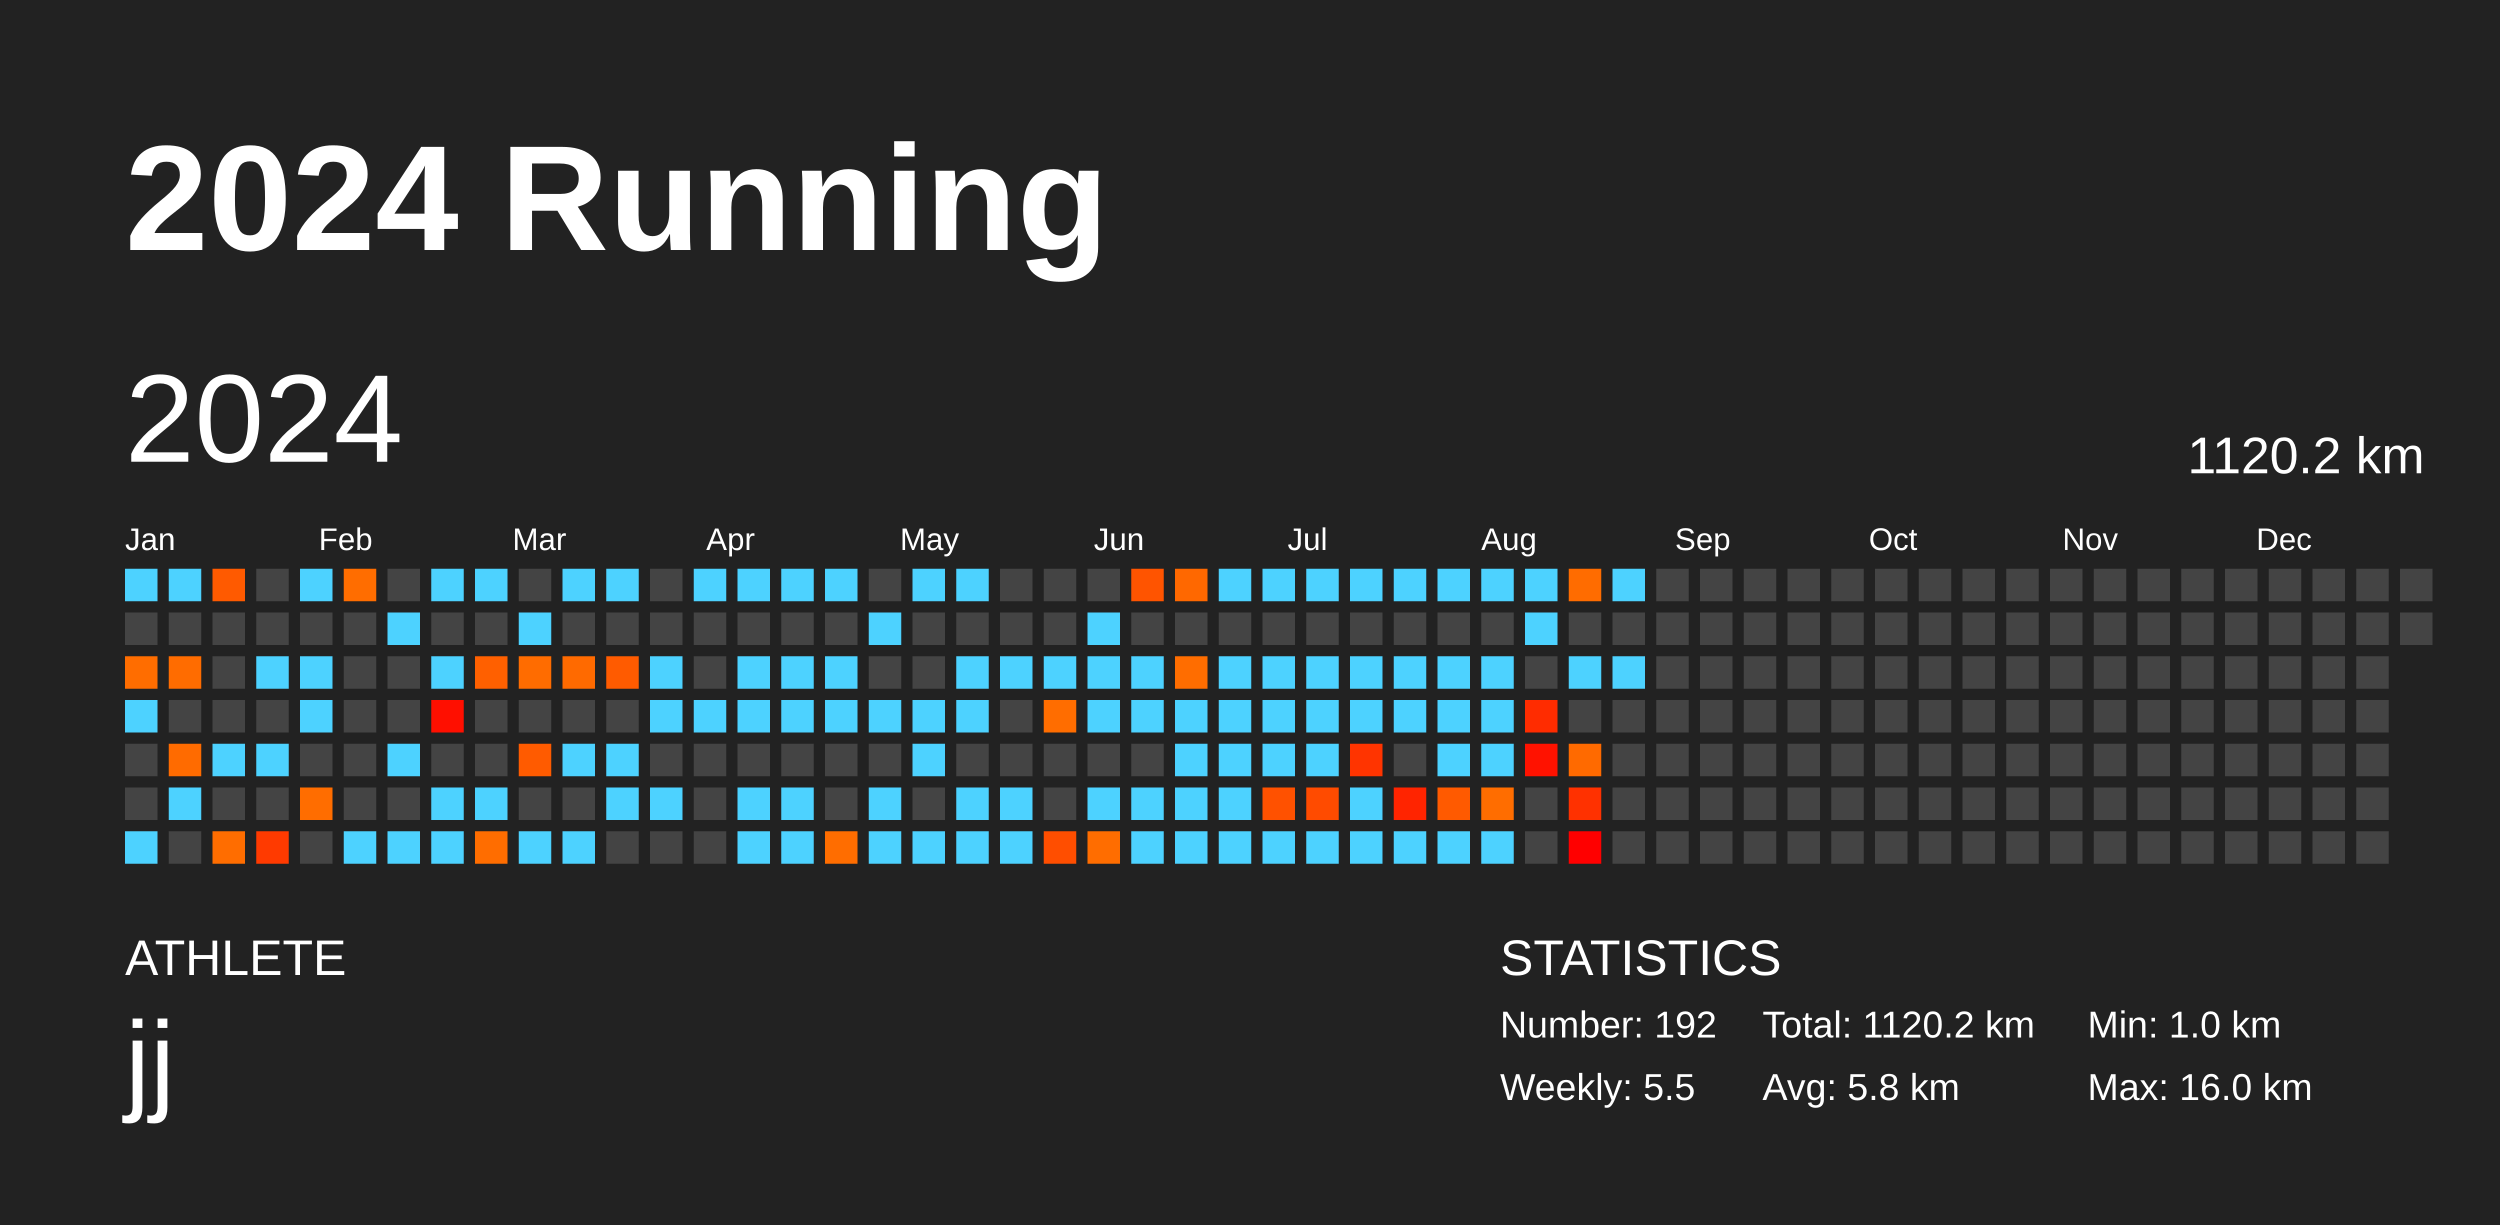
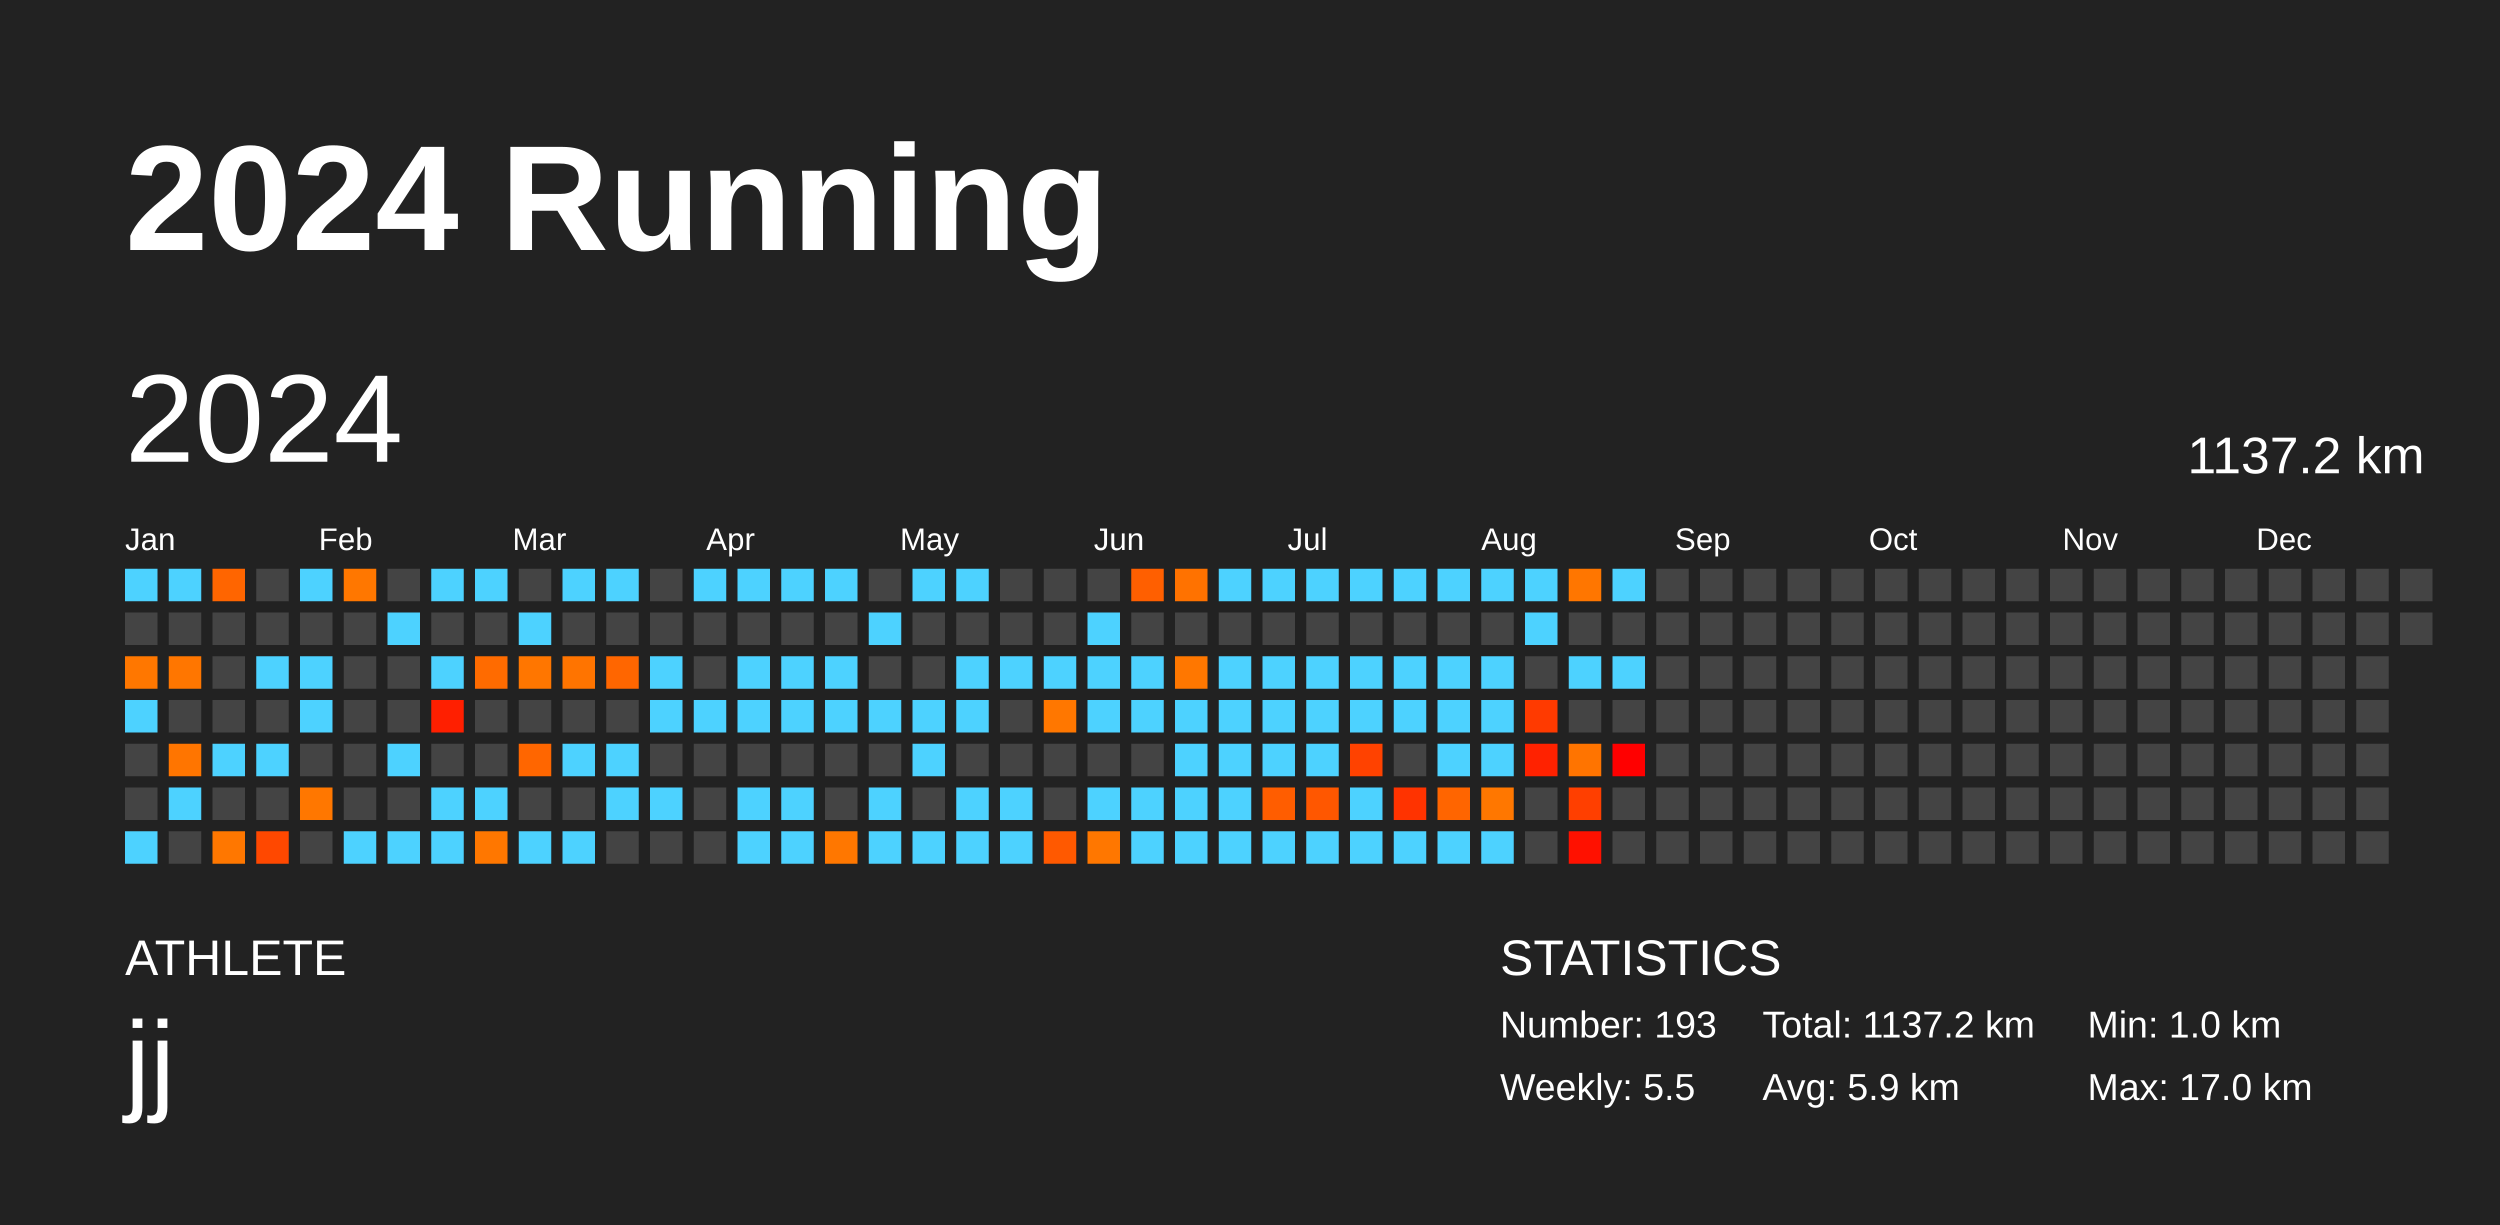
<svg xmlns="http://www.w3.org/2000/svg" baseProfile="full" height="98mm" version="1.1" viewBox="0,0,200,98" width="200mm">
  <defs />
  <rect fill="#222222" height="98" width="200" x="0" y="0" />
  <text fill="#FFFFFF" style="font-size:12px; font-family:Arial; font-weight:bold;" x="10" y="20">2024 Running</text>
  <text fill="#FFFFFF" style="font-size:4px; font-family:Arial" x="10" y="78">ATHLETE</text>
  <text fill="#FFFFFF" style="font-size:9px; font-family:Arial" x="10" y="88">jj</text>
  <text fill="#FFFFFF" style="font-size:4px; font-family:Arial" x="120" y="78">STATISTICS</text>
-   <text fill="#FFFFFF" style="font-size:3px; font-family:Arial" x="120" y="83">Number: 192</text>
+   <text fill="#FFFFFF" style="font-size:3px; font-family:Arial" x="120" y="83">Number: 193</text>
  <text fill="#FFFFFF" style="font-size:3px; font-family:Arial" x="120" y="88">Weekly: 5.5</text>
-   <text fill="#FFFFFF" style="font-size:3px; font-family:Arial" x="141" y="83">Total: 1120.2 km</text>
-   <text fill="#FFFFFF" style="font-size:3px; font-family:Arial" x="141" y="88">Avg: 5.8 km</text>
+   <text fill="#FFFFFF" style="font-size:3px; font-family:Arial" x="141" y="83">Total: 1137.2 km</text>
+   <text fill="#FFFFFF" style="font-size:3px; font-family:Arial" x="141" y="88">Avg: 5.9 km</text>
  <text fill="#FFFFFF" style="font-size:3px; font-family:Arial" x="167" y="83">Min: 1.0 km</text>
-   <text fill="#FFFFFF" style="font-size:3px; font-family:Arial" x="167" y="88">Max: 16.0 km</text>
+   <text fill="#FFFFFF" style="font-size:3px; font-family:Arial" x="167" y="88">Max: 17.0 km</text>
  <text dominant-baseline="hanging" fill="#FFFFFF" style="font-size:10.0px; font-family:Arial;" x="10" y="30">2024</text>
-   <text dominant-baseline="hanging" fill="#FFFFFF" style="font-size:4.125px; font-family:Arial;" x="175" y="35">1120.2 km</text>
+   <text dominant-baseline="hanging" fill="#FFFFFF" style="font-size:4.125px; font-family:Arial;" x="175" y="35">1137.2 km</text>
  <text fill="#FFFFFF" style="font-size:2.5px; font-family:Arial" x="10.0" y="44">Jan</text>
  <text fill="#FFFFFF" style="font-size:2.5px; font-family:Arial" x="25.5" y="44">Feb</text>
  <text fill="#FFFFFF" style="font-size:2.5px; font-family:Arial" x="41.0" y="44">Mar</text>
  <text fill="#FFFFFF" style="font-size:2.5px; font-family:Arial" x="56.5" y="44">Apr</text>
  <text fill="#FFFFFF" style="font-size:2.5px; font-family:Arial" x="72.0" y="44">May</text>
  <text fill="#FFFFFF" style="font-size:2.5px; font-family:Arial" x="87.5" y="44">Jun</text>
  <text fill="#FFFFFF" style="font-size:2.5px; font-family:Arial" x="103.0" y="44">Jul</text>
  <text fill="#FFFFFF" style="font-size:2.5px; font-family:Arial" x="118.5" y="44">Aug</text>
  <text fill="#FFFFFF" style="font-size:2.5px; font-family:Arial" x="134.0" y="44">Sep</text>
  <text fill="#FFFFFF" style="font-size:2.5px; font-family:Arial" x="149.5" y="44">Oct</text>
  <text fill="#FFFFFF" style="font-size:2.5px; font-family:Arial" x="165.0" y="44">Nov</text>
  <text fill="#FFFFFF" style="font-size:2.5px; font-family:Arial" x="180.5" y="44">Dec</text>
  <rect fill="#4dd2ff" height="2.6" width="2.6" x="10.0" y="45.5" />
  <rect fill="#444444" height="2.6" width="2.6" x="10.0" y="49.0" />
-   <rect fill="#ff6d00" height="2.6" width="2.6" x="10.0" y="52.5" />
+   <rect fill="#ff7700" height="2.6" width="2.6" x="10.0" y="52.5" />
  <rect fill="#4dd2ff" height="2.6" width="2.6" x="10.0" y="56.0" />
  <rect fill="#444444" height="2.6" width="2.6" x="10.0" y="59.5" />
  <rect fill="#444444" height="2.6" width="2.6" x="10.0" y="63.0" />
  <rect fill="#4dd2ff" height="2.6" width="2.6" x="10.0" y="66.5" />
  <rect fill="#4dd2ff" height="2.6" width="2.6" x="13.5" y="45.5" />
  <rect fill="#444444" height="2.6" width="2.6" x="13.5" y="49.0" />
-   <rect fill="#ff6c00" height="2.6" width="2.6" x="13.5" y="52.5" />
+   <rect fill="#ff7600" height="2.6" width="2.6" x="13.5" y="52.5" />
  <rect fill="#444444" height="2.6" width="2.6" x="13.5" y="56.0" />
-   <rect fill="#ff6b00" height="2.6" width="2.6" x="13.5" y="59.5" />
+   <rect fill="#ff7500" height="2.6" width="2.6" x="13.5" y="59.5" />
  <rect fill="#4dd2ff" height="2.6" width="2.6" x="13.5" y="63.0" />
  <rect fill="#444444" height="2.6" width="2.6" x="13.5" y="66.5" />
-   <rect fill="#ff5a00" height="2.6" width="2.6" x="17.0" y="45.5" />
+   <rect fill="#ff6500" height="2.6" width="2.6" x="17.0" y="45.5" />
  <rect fill="#444444" height="2.6" width="2.6" x="17.0" y="49.0" />
  <rect fill="#444444" height="2.6" width="2.6" x="17.0" y="52.5" />
  <rect fill="#444444" height="2.6" width="2.6" x="17.0" y="56.0" />
  <rect fill="#4dd2ff" height="2.6" width="2.6" x="17.0" y="59.5" />
  <rect fill="#444444" height="2.6" width="2.6" x="17.0" y="63.0" />
-   <rect fill="#ff6d00" height="2.6" width="2.6" x="17.0" y="66.5" />
+   <rect fill="#ff7700" height="2.6" width="2.6" x="17.0" y="66.5" />
  <rect fill="#444444" height="2.6" width="2.6" x="20.5" y="45.5" />
  <rect fill="#444444" height="2.6" width="2.6" x="20.5" y="49.0" />
  <rect fill="#4dd2ff" height="2.6" width="2.6" x="20.5" y="52.5" />
  <rect fill="#444444" height="2.6" width="2.6" x="20.5" y="56.0" />
  <rect fill="#4dd2ff" height="2.6" width="2.6" x="20.5" y="59.5" />
  <rect fill="#444444" height="2.6" width="2.6" x="20.5" y="63.0" />
-   <rect fill="#ff3a00" height="2.6" width="2.6" x="20.5" y="66.5" />
+   <rect fill="#ff4800" height="2.6" width="2.6" x="20.5" y="66.5" />
  <rect fill="#4dd2ff" height="2.6" width="2.6" x="24.0" y="45.5" />
  <rect fill="#444444" height="2.6" width="2.6" x="24.0" y="49.0" />
  <rect fill="#4dd2ff" height="2.6" width="2.6" x="24.0" y="52.5" />
  <rect fill="#4dd2ff" height="2.6" width="2.6" x="24.0" y="56.0" />
  <rect fill="#444444" height="2.6" width="2.6" x="24.0" y="59.5" />
-   <rect fill="#ff6d00" height="2.6" width="2.6" x="24.0" y="63.0" />
+   <rect fill="#ff7700" height="2.6" width="2.6" x="24.0" y="63.0" />
  <rect fill="#444444" height="2.6" width="2.6" x="24.0" y="66.5" />
-   <rect fill="#ff6d00" height="2.6" width="2.6" x="27.5" y="45.5" />
+   <rect fill="#ff7700" height="2.6" width="2.6" x="27.5" y="45.5" />
  <rect fill="#444444" height="2.6" width="2.6" x="27.5" y="49.0" />
  <rect fill="#444444" height="2.6" width="2.6" x="27.5" y="52.5" />
  <rect fill="#444444" height="2.6" width="2.6" x="27.5" y="56.0" />
  <rect fill="#444444" height="2.6" width="2.6" x="27.5" y="59.5" />
  <rect fill="#444444" height="2.6" width="2.6" x="27.5" y="63.0" />
  <rect fill="#4dd2ff" height="2.6" width="2.6" x="27.5" y="66.5" />
  <rect fill="#444444" height="2.6" width="2.6" x="31.0" y="45.5" />
  <rect fill="#4dd2ff" height="2.6" width="2.6" x="31.0" y="49.0" />
  <rect fill="#444444" height="2.6" width="2.6" x="31.0" y="52.5" />
  <rect fill="#444444" height="2.6" width="2.6" x="31.0" y="56.0" />
  <rect fill="#4dd2ff" height="2.6" width="2.6" x="31.0" y="59.5" />
  <rect fill="#444444" height="2.6" width="2.6" x="31.0" y="63.0" />
  <rect fill="#4dd2ff" height="2.6" width="2.6" x="31.0" y="66.5" />
  <rect fill="#4dd2ff" height="2.6" width="2.6" x="34.5" y="45.5" />
  <rect fill="#444444" height="2.6" width="2.6" x="34.5" y="49.0" />
  <rect fill="#4dd2ff" height="2.6" width="2.6" x="34.5" y="52.5" />
-   <rect fill="#ff0f00" height="2.6" width="2.6" x="34.5" y="56.0" />
+   <rect fill="#ff1f00" height="2.6" width="2.6" x="34.5" y="56.0" />
  <rect fill="#444444" height="2.6" width="2.6" x="34.5" y="59.5" />
  <rect fill="#4dd2ff" height="2.6" width="2.6" x="34.5" y="63.0" />
  <rect fill="#4dd2ff" height="2.6" width="2.6" x="34.5" y="66.5" />
  <rect fill="#4dd2ff" height="2.6" width="2.6" x="38.0" y="45.5" />
  <rect fill="#444444" height="2.6" width="2.6" x="38.0" y="49.0" />
-   <rect fill="#ff6000" height="2.6" width="2.6" x="38.0" y="52.5" />
+   <rect fill="#ff6b00" height="2.6" width="2.6" x="38.0" y="52.5" />
  <rect fill="#444444" height="2.6" width="2.6" x="38.0" y="56.0" />
  <rect fill="#444444" height="2.6" width="2.6" x="38.0" y="59.5" />
  <rect fill="#4dd2ff" height="2.6" width="2.6" x="38.0" y="63.0" />
-   <rect fill="#ff6d00" height="2.6" width="2.6" x="38.0" y="66.5" />
+   <rect fill="#ff7700" height="2.6" width="2.6" x="38.0" y="66.5" />
  <rect fill="#444444" height="2.6" width="2.6" x="41.5" y="45.5" />
  <rect fill="#4dd2ff" height="2.6" width="2.6" x="41.5" y="49.0" />
-   <rect fill="#ff6c00" height="2.6" width="2.6" x="41.5" y="52.5" />
+   <rect fill="#ff7600" height="2.6" width="2.6" x="41.5" y="52.5" />
  <rect fill="#444444" height="2.6" width="2.6" x="41.5" y="56.0" />
-   <rect fill="#ff5b00" height="2.6" width="2.6" x="41.5" y="59.5" />
+   <rect fill="#ff6600" height="2.6" width="2.6" x="41.5" y="59.5" />
  <rect fill="#444444" height="2.6" width="2.6" x="41.5" y="63.0" />
  <rect fill="#4dd2ff" height="2.6" width="2.6" x="41.5" y="66.5" />
  <rect fill="#4dd2ff" height="2.6" width="2.6" x="45.0" y="45.5" />
  <rect fill="#444444" height="2.6" width="2.6" x="45.0" y="49.0" />
-   <rect fill="#ff6a00" height="2.6" width="2.6" x="45.0" y="52.5" />
+   <rect fill="#ff7400" height="2.6" width="2.6" x="45.0" y="52.5" />
  <rect fill="#444444" height="2.6" width="2.6" x="45.0" y="56.0" />
  <rect fill="#4dd2ff" height="2.6" width="2.6" x="45.0" y="59.5" />
  <rect fill="#444444" height="2.6" width="2.6" x="45.0" y="63.0" />
  <rect fill="#4dd2ff" height="2.6" width="2.6" x="45.0" y="66.5" />
  <rect fill="#4dd2ff" height="2.6" width="2.6" x="48.5" y="45.5" />
  <rect fill="#444444" height="2.6" width="2.6" x="48.5" y="49.0" />
-   <rect fill="#ff5b00" height="2.6" width="2.6" x="48.5" y="52.5" />
+   <rect fill="#ff6600" height="2.6" width="2.6" x="48.5" y="52.5" />
  <rect fill="#444444" height="2.6" width="2.6" x="48.5" y="56.0" />
  <rect fill="#4dd2ff" height="2.6" width="2.6" x="48.5" y="59.5" />
  <rect fill="#4dd2ff" height="2.6" width="2.6" x="48.5" y="63.0" />
  <rect fill="#444444" height="2.6" width="2.6" x="48.5" y="66.5" />
  <rect fill="#444444" height="2.6" width="2.6" x="52.0" y="45.5" />
  <rect fill="#444444" height="2.6" width="2.6" x="52.0" y="49.0" />
  <rect fill="#4dd2ff" height="2.6" width="2.6" x="52.0" y="52.5" />
  <rect fill="#4dd2ff" height="2.6" width="2.6" x="52.0" y="56.0" />
  <rect fill="#444444" height="2.6" width="2.6" x="52.0" y="59.5" />
  <rect fill="#4dd2ff" height="2.6" width="2.6" x="52.0" y="63.0" />
  <rect fill="#444444" height="2.6" width="2.6" x="52.0" y="66.5" />
  <rect fill="#4dd2ff" height="2.6" width="2.6" x="55.5" y="45.5" />
  <rect fill="#444444" height="2.6" width="2.6" x="55.5" y="49.0" />
  <rect fill="#444444" height="2.6" width="2.6" x="55.5" y="52.5" />
  <rect fill="#4dd2ff" height="2.6" width="2.6" x="55.5" y="56.0" />
  <rect fill="#444444" height="2.6" width="2.6" x="55.5" y="59.5" />
  <rect fill="#444444" height="2.6" width="2.6" x="55.5" y="63.0" />
  <rect fill="#444444" height="2.6" width="2.6" x="55.5" y="66.5" />
  <rect fill="#4dd2ff" height="2.6" width="2.6" x="59.0" y="45.5" />
  <rect fill="#444444" height="2.6" width="2.6" x="59.0" y="49.0" />
  <rect fill="#4dd2ff" height="2.6" width="2.6" x="59.0" y="52.5" />
  <rect fill="#4dd2ff" height="2.6" width="2.6" x="59.0" y="56.0" />
  <rect fill="#444444" height="2.6" width="2.6" x="59.0" y="59.5" />
  <rect fill="#4dd2ff" height="2.6" width="2.6" x="59.0" y="63.0" />
  <rect fill="#4dd2ff" height="2.6" width="2.6" x="59.0" y="66.5" />
  <rect fill="#4dd2ff" height="2.6" width="2.6" x="62.5" y="45.5" />
  <rect fill="#444444" height="2.6" width="2.6" x="62.5" y="49.0" />
  <rect fill="#4dd2ff" height="2.6" width="2.6" x="62.5" y="52.5" />
  <rect fill="#4dd2ff" height="2.6" width="2.6" x="62.5" y="56.0" />
  <rect fill="#444444" height="2.6" width="2.6" x="62.5" y="59.5" />
  <rect fill="#4dd2ff" height="2.6" width="2.6" x="62.5" y="63.0" />
  <rect fill="#4dd2ff" height="2.6" width="2.6" x="62.5" y="66.5" />
  <rect fill="#4dd2ff" height="2.6" width="2.6" x="66.0" y="45.5" />
  <rect fill="#444444" height="2.6" width="2.6" x="66.0" y="49.0" />
  <rect fill="#4dd2ff" height="2.6" width="2.6" x="66.0" y="52.5" />
  <rect fill="#4dd2ff" height="2.6" width="2.6" x="66.0" y="56.0" />
  <rect fill="#444444" height="2.6" width="2.6" x="66.0" y="59.5" />
  <rect fill="#444444" height="2.6" width="2.6" x="66.0" y="63.0" />
-   <rect fill="#ff6d00" height="2.6" width="2.6" x="66.0" y="66.5" />
+   <rect fill="#ff7700" height="2.6" width="2.6" x="66.0" y="66.5" />
  <rect fill="#444444" height="2.6" width="2.6" x="69.5" y="45.5" />
  <rect fill="#4dd2ff" height="2.6" width="2.6" x="69.5" y="49.0" />
  <rect fill="#444444" height="2.6" width="2.6" x="69.5" y="52.5" />
  <rect fill="#4dd2ff" height="2.6" width="2.6" x="69.5" y="56.0" />
  <rect fill="#444444" height="2.6" width="2.6" x="69.5" y="59.5" />
  <rect fill="#4dd2ff" height="2.6" width="2.6" x="69.5" y="63.0" />
  <rect fill="#4dd2ff" height="2.6" width="2.6" x="69.5" y="66.5" />
  <rect fill="#4dd2ff" height="2.6" width="2.6" x="73.0" y="45.5" />
  <rect fill="#444444" height="2.6" width="2.6" x="73.0" y="49.0" />
  <rect fill="#444444" height="2.6" width="2.6" x="73.0" y="52.5" />
  <rect fill="#4dd2ff" height="2.6" width="2.6" x="73.0" y="56.0" />
  <rect fill="#4dd2ff" height="2.6" width="2.6" x="73.0" y="59.5" />
  <rect fill="#444444" height="2.6" width="2.6" x="73.0" y="63.0" />
  <rect fill="#4dd2ff" height="2.6" width="2.6" x="73.0" y="66.5" />
  <rect fill="#4dd2ff" height="2.6" width="2.6" x="76.5" y="45.5" />
  <rect fill="#444444" height="2.6" width="2.6" x="76.5" y="49.0" />
  <rect fill="#4dd2ff" height="2.6" width="2.6" x="76.5" y="52.5" />
  <rect fill="#4dd2ff" height="2.6" width="2.6" x="76.5" y="56.0" />
  <rect fill="#444444" height="2.6" width="2.6" x="76.5" y="59.5" />
  <rect fill="#4dd2ff" height="2.6" width="2.6" x="76.5" y="63.0" />
  <rect fill="#4dd2ff" height="2.6" width="2.6" x="76.5" y="66.5" />
  <rect fill="#444444" height="2.6" width="2.6" x="80.0" y="45.5" />
  <rect fill="#444444" height="2.6" width="2.6" x="80.0" y="49.0" />
  <rect fill="#4dd2ff" height="2.6" width="2.6" x="80.0" y="52.5" />
  <rect fill="#444444" height="2.6" width="2.6" x="80.0" y="56.0" />
  <rect fill="#444444" height="2.6" width="2.6" x="80.0" y="59.5" />
  <rect fill="#4dd2ff" height="2.6" width="2.6" x="80.0" y="63.0" />
  <rect fill="#4dd2ff" height="2.6" width="2.6" x="80.0" y="66.5" />
  <rect fill="#444444" height="2.6" width="2.6" x="83.5" y="45.5" />
  <rect fill="#444444" height="2.6" width="2.6" x="83.5" y="49.0" />
  <rect fill="#4dd2ff" height="2.6" width="2.6" x="83.5" y="52.5" />
-   <rect fill="#ff6d00" height="2.6" width="2.6" x="83.5" y="56.0" />
+   <rect fill="#ff7700" height="2.6" width="2.6" x="83.5" y="56.0" />
  <rect fill="#444444" height="2.6" width="2.6" x="83.5" y="59.5" />
  <rect fill="#444444" height="2.6" width="2.6" x="83.5" y="63.0" />
-   <rect fill="#ff4e00" height="2.6" width="2.6" x="83.5" y="66.5" />
+   <rect fill="#ff5900" height="2.6" width="2.6" x="83.5" y="66.5" />
  <rect fill="#444444" height="2.6" width="2.6" x="87.0" y="45.5" />
  <rect fill="#4dd2ff" height="2.6" width="2.6" x="87.0" y="49.0" />
  <rect fill="#4dd2ff" height="2.6" width="2.6" x="87.0" y="52.5" />
  <rect fill="#4dd2ff" height="2.6" width="2.6" x="87.0" y="56.0" />
  <rect fill="#444444" height="2.6" width="2.6" x="87.0" y="59.5" />
  <rect fill="#4dd2ff" height="2.6" width="2.6" x="87.0" y="63.0" />
-   <rect fill="#ff6d00" height="2.6" width="2.6" x="87.0" y="66.5" />
-   <rect fill="#ff5400" height="2.6" width="2.6" x="90.5" y="45.5" />
+   <rect fill="#ff7700" height="2.6" width="2.6" x="87.0" y="66.5" />
+   <rect fill="#ff5f00" height="2.6" width="2.6" x="90.5" y="45.5" />
  <rect fill="#444444" height="2.6" width="2.6" x="90.5" y="49.0" />
  <rect fill="#4dd2ff" height="2.6" width="2.6" x="90.5" y="52.5" />
  <rect fill="#4dd2ff" height="2.6" width="2.6" x="90.5" y="56.0" />
  <rect fill="#444444" height="2.6" width="2.6" x="90.5" y="59.5" />
  <rect fill="#4dd2ff" height="2.6" width="2.6" x="90.5" y="63.0" />
  <rect fill="#4dd2ff" height="2.6" width="2.6" x="90.5" y="66.5" />
-   <rect fill="#ff6800" height="2.6" width="2.6" x="94.0" y="45.5" />
+   <rect fill="#ff7200" height="2.6" width="2.6" x="94.0" y="45.5" />
  <rect fill="#444444" height="2.6" width="2.6" x="94.0" y="49.0" />
-   <rect fill="#ff6d00" height="2.6" width="2.6" x="94.0" y="52.5" />
+   <rect fill="#ff7700" height="2.6" width="2.6" x="94.0" y="52.5" />
  <rect fill="#4dd2ff" height="2.6" width="2.6" x="94.0" y="56.0" />
  <rect fill="#4dd2ff" height="2.6" width="2.6" x="94.0" y="59.5" />
  <rect fill="#4dd2ff" height="2.6" width="2.6" x="94.0" y="63.0" />
  <rect fill="#4dd2ff" height="2.6" width="2.6" x="94.0" y="66.5" />
  <rect fill="#4dd2ff" height="2.6" width="2.6" x="97.5" y="45.5" />
  <rect fill="#444444" height="2.6" width="2.6" x="97.5" y="49.0" />
  <rect fill="#4dd2ff" height="2.6" width="2.6" x="97.5" y="52.5" />
  <rect fill="#4dd2ff" height="2.6" width="2.6" x="97.5" y="56.0" />
  <rect fill="#4dd2ff" height="2.6" width="2.6" x="97.5" y="59.5" />
  <rect fill="#4dd2ff" height="2.6" width="2.6" x="97.5" y="63.0" />
  <rect fill="#4dd2ff" height="2.6" width="2.6" x="97.5" y="66.5" />
  <rect fill="#4dd2ff" height="2.6" width="2.6" x="101.0" y="45.5" />
  <rect fill="#444444" height="2.6" width="2.6" x="101.0" y="49.0" />
  <rect fill="#4dd2ff" height="2.6" width="2.6" x="101.0" y="52.5" />
  <rect fill="#4dd2ff" height="2.6" width="2.6" x="101.0" y="56.0" />
  <rect fill="#4dd2ff" height="2.6" width="2.6" x="101.0" y="59.5" />
-   <rect fill="#ff5100" height="2.6" width="2.6" x="101.0" y="63.0" />
+   <rect fill="#ff5d00" height="2.6" width="2.6" x="101.0" y="63.0" />
  <rect fill="#4dd2ff" height="2.6" width="2.6" x="101.0" y="66.5" />
  <rect fill="#4dd2ff" height="2.6" width="2.6" x="104.5" y="45.5" />
  <rect fill="#444444" height="2.6" width="2.6" x="104.5" y="49.0" />
  <rect fill="#4dd2ff" height="2.6" width="2.6" x="104.5" y="52.5" />
  <rect fill="#4dd2ff" height="2.6" width="2.6" x="104.5" y="56.0" />
  <rect fill="#4dd2ff" height="2.6" width="2.6" x="104.5" y="59.5" />
-   <rect fill="#ff4b00" height="2.6" width="2.6" x="104.5" y="63.0" />
+   <rect fill="#ff5700" height="2.6" width="2.6" x="104.5" y="63.0" />
  <rect fill="#4dd2ff" height="2.6" width="2.6" x="104.5" y="66.5" />
  <rect fill="#4dd2ff" height="2.6" width="2.6" x="108.0" y="45.5" />
  <rect fill="#444444" height="2.6" width="2.6" x="108.0" y="49.0" />
  <rect fill="#4dd2ff" height="2.6" width="2.6" x="108.0" y="52.5" />
  <rect fill="#4dd2ff" height="2.6" width="2.6" x="108.0" y="56.0" />
-   <rect fill="#ff3400" height="2.6" width="2.6" x="108.0" y="59.5" />
+   <rect fill="#ff4200" height="2.6" width="2.6" x="108.0" y="59.5" />
  <rect fill="#4dd2ff" height="2.6" width="2.6" x="108.0" y="63.0" />
  <rect fill="#4dd2ff" height="2.6" width="2.6" x="108.0" y="66.5" />
  <rect fill="#4dd2ff" height="2.6" width="2.6" x="111.5" y="45.5" />
  <rect fill="#444444" height="2.6" width="2.6" x="111.5" y="49.0" />
  <rect fill="#4dd2ff" height="2.6" width="2.6" x="111.5" y="52.5" />
  <rect fill="#4dd2ff" height="2.6" width="2.6" x="111.5" y="56.0" />
  <rect fill="#444444" height="2.6" width="2.6" x="111.5" y="59.5" />
-   <rect fill="#ff2400" height="2.6" width="2.6" x="111.5" y="63.0" />
+   <rect fill="#ff3300" height="2.6" width="2.6" x="111.5" y="63.0" />
  <rect fill="#4dd2ff" height="2.6" width="2.6" x="111.5" y="66.5" />
  <rect fill="#4dd2ff" height="2.6" width="2.6" x="115.0" y="45.5" />
  <rect fill="#444444" height="2.6" width="2.6" x="115.0" y="49.0" />
  <rect fill="#4dd2ff" height="2.6" width="2.6" x="115.0" y="52.5" />
  <rect fill="#4dd2ff" height="2.6" width="2.6" x="115.0" y="56.0" />
  <rect fill="#4dd2ff" height="2.6" width="2.6" x="115.0" y="59.5" />
-   <rect fill="#ff5a00" height="2.6" width="2.6" x="115.0" y="63.0" />
+   <rect fill="#ff6500" height="2.6" width="2.6" x="115.0" y="63.0" />
  <rect fill="#4dd2ff" height="2.6" width="2.6" x="115.0" y="66.5" />
  <rect fill="#4dd2ff" height="2.6" width="2.6" x="118.5" y="45.5" />
  <rect fill="#444444" height="2.6" width="2.6" x="118.5" y="49.0" />
  <rect fill="#4dd2ff" height="2.6" width="2.6" x="118.5" y="52.5" />
  <rect fill="#4dd2ff" height="2.6" width="2.6" x="118.5" y="56.0" />
  <rect fill="#4dd2ff" height="2.6" width="2.6" x="118.5" y="59.5" />
-   <rect fill="#ff6d00" height="2.6" width="2.6" x="118.5" y="63.0" />
+   <rect fill="#ff7700" height="2.6" width="2.6" x="118.5" y="63.0" />
  <rect fill="#4dd2ff" height="2.6" width="2.6" x="118.5" y="66.5" />
  <rect fill="#4dd2ff" height="2.6" width="2.6" x="122.0" y="45.5" />
  <rect fill="#4dd2ff" height="2.6" width="2.6" x="122.0" y="49.0" />
  <rect fill="#444444" height="2.6" width="2.6" x="122.0" y="52.5" />
-   <rect fill="#ff2c00" height="2.6" width="2.6" x="122.0" y="56.0" />
-   <rect fill="#ff1200" height="2.6" width="2.6" x="122.0" y="59.5" />
+   <rect fill="#ff3a00" height="2.6" width="2.6" x="122.0" y="56.0" />
+   <rect fill="#ff2200" height="2.6" width="2.6" x="122.0" y="59.5" />
  <rect fill="#444444" height="2.6" width="2.6" x="122.0" y="63.0" />
  <rect fill="#444444" height="2.6" width="2.6" x="122.0" y="66.5" />
-   <rect fill="#ff6c00" height="2.6" width="2.6" x="125.5" y="45.5" />
+   <rect fill="#ff7600" height="2.6" width="2.6" x="125.5" y="45.5" />
  <rect fill="#444444" height="2.6" width="2.6" x="125.5" y="49.0" />
  <rect fill="#4dd2ff" height="2.6" width="2.6" x="125.5" y="52.5" />
  <rect fill="#444444" height="2.6" width="2.6" x="125.5" y="56.0" />
-   <rect fill="#ff6a00" height="2.6" width="2.6" x="125.5" y="59.5" />
-   <rect fill="#ff3100" height="2.6" width="2.6" x="125.5" y="63.0" />
-   <rect fill="#ff0000" height="2.6" width="2.6" x="125.5" y="66.5" />
+   <rect fill="#ff7400" height="2.6" width="2.6" x="125.5" y="59.5" />
+   <rect fill="#ff3f00" height="2.6" width="2.6" x="125.5" y="63.0" />
+   <rect fill="#ff1100" height="2.6" width="2.6" x="125.5" y="66.5" />
  <rect fill="#4dd2ff" height="2.6" width="2.6" x="129.0" y="45.5" />
  <rect fill="#444444" height="2.6" width="2.6" x="129.0" y="49.0" />
  <rect fill="#4dd2ff" height="2.6" width="2.6" x="129.0" y="52.5" />
  <rect fill="#444444" height="2.6" width="2.6" x="129.0" y="56.0" />
-   <rect fill="#444444" height="2.6" width="2.6" x="129.0" y="59.5" />
+   <rect fill="#ff0000" height="2.6" width="2.6" x="129.0" y="59.5" />
  <rect fill="#444444" height="2.6" width="2.6" x="129.0" y="63.0" />
  <rect fill="#444444" height="2.6" width="2.6" x="129.0" y="66.5" />
  <rect fill="#444444" height="2.6" width="2.6" x="132.5" y="45.5" />
  <rect fill="#444444" height="2.6" width="2.6" x="132.5" y="49.0" />
  <rect fill="#444444" height="2.6" width="2.6" x="132.5" y="52.5" />
  <rect fill="#444444" height="2.6" width="2.6" x="132.5" y="56.0" />
  <rect fill="#444444" height="2.6" width="2.6" x="132.5" y="59.5" />
  <rect fill="#444444" height="2.6" width="2.6" x="132.5" y="63.0" />
  <rect fill="#444444" height="2.6" width="2.6" x="132.5" y="66.5" />
  <rect fill="#444444" height="2.6" width="2.6" x="136.0" y="45.5" />
  <rect fill="#444444" height="2.6" width="2.6" x="136.0" y="49.0" />
  <rect fill="#444444" height="2.6" width="2.6" x="136.0" y="52.5" />
  <rect fill="#444444" height="2.6" width="2.6" x="136.0" y="56.0" />
  <rect fill="#444444" height="2.6" width="2.6" x="136.0" y="59.5" />
  <rect fill="#444444" height="2.6" width="2.6" x="136.0" y="63.0" />
  <rect fill="#444444" height="2.6" width="2.6" x="136.0" y="66.5" />
  <rect fill="#444444" height="2.6" width="2.6" x="139.5" y="45.5" />
  <rect fill="#444444" height="2.6" width="2.6" x="139.5" y="49.0" />
  <rect fill="#444444" height="2.6" width="2.6" x="139.5" y="52.5" />
  <rect fill="#444444" height="2.6" width="2.6" x="139.5" y="56.0" />
  <rect fill="#444444" height="2.6" width="2.6" x="139.5" y="59.5" />
  <rect fill="#444444" height="2.6" width="2.6" x="139.5" y="63.0" />
  <rect fill="#444444" height="2.6" width="2.6" x="139.5" y="66.5" />
  <rect fill="#444444" height="2.6" width="2.6" x="143.0" y="45.5" />
  <rect fill="#444444" height="2.6" width="2.6" x="143.0" y="49.0" />
  <rect fill="#444444" height="2.6" width="2.6" x="143.0" y="52.5" />
  <rect fill="#444444" height="2.6" width="2.6" x="143.0" y="56.0" />
  <rect fill="#444444" height="2.6" width="2.6" x="143.0" y="59.5" />
  <rect fill="#444444" height="2.6" width="2.6" x="143.0" y="63.0" />
  <rect fill="#444444" height="2.6" width="2.6" x="143.0" y="66.5" />
  <rect fill="#444444" height="2.6" width="2.6" x="146.5" y="45.5" />
  <rect fill="#444444" height="2.6" width="2.6" x="146.5" y="49.0" />
  <rect fill="#444444" height="2.6" width="2.6" x="146.5" y="52.5" />
  <rect fill="#444444" height="2.6" width="2.6" x="146.5" y="56.0" />
  <rect fill="#444444" height="2.6" width="2.6" x="146.5" y="59.5" />
  <rect fill="#444444" height="2.6" width="2.6" x="146.5" y="63.0" />
  <rect fill="#444444" height="2.6" width="2.6" x="146.5" y="66.5" />
  <rect fill="#444444" height="2.6" width="2.6" x="150.0" y="45.5" />
  <rect fill="#444444" height="2.6" width="2.6" x="150.0" y="49.0" />
  <rect fill="#444444" height="2.6" width="2.6" x="150.0" y="52.5" />
  <rect fill="#444444" height="2.6" width="2.6" x="150.0" y="56.0" />
  <rect fill="#444444" height="2.6" width="2.6" x="150.0" y="59.5" />
  <rect fill="#444444" height="2.6" width="2.6" x="150.0" y="63.0" />
  <rect fill="#444444" height="2.6" width="2.6" x="150.0" y="66.5" />
  <rect fill="#444444" height="2.6" width="2.6" x="153.5" y="45.5" />
  <rect fill="#444444" height="2.6" width="2.6" x="153.5" y="49.0" />
  <rect fill="#444444" height="2.6" width="2.6" x="153.5" y="52.5" />
  <rect fill="#444444" height="2.6" width="2.6" x="153.5" y="56.0" />
  <rect fill="#444444" height="2.6" width="2.6" x="153.5" y="59.5" />
  <rect fill="#444444" height="2.6" width="2.6" x="153.5" y="63.0" />
  <rect fill="#444444" height="2.6" width="2.6" x="153.5" y="66.5" />
  <rect fill="#444444" height="2.6" width="2.6" x="157.0" y="45.5" />
  <rect fill="#444444" height="2.6" width="2.6" x="157.0" y="49.0" />
  <rect fill="#444444" height="2.6" width="2.6" x="157.0" y="52.5" />
  <rect fill="#444444" height="2.6" width="2.6" x="157.0" y="56.0" />
  <rect fill="#444444" height="2.6" width="2.6" x="157.0" y="59.5" />
  <rect fill="#444444" height="2.6" width="2.6" x="157.0" y="63.0" />
  <rect fill="#444444" height="2.6" width="2.6" x="157.0" y="66.5" />
  <rect fill="#444444" height="2.6" width="2.6" x="160.5" y="45.5" />
  <rect fill="#444444" height="2.6" width="2.6" x="160.5" y="49.0" />
  <rect fill="#444444" height="2.6" width="2.6" x="160.5" y="52.5" />
  <rect fill="#444444" height="2.6" width="2.6" x="160.5" y="56.0" />
  <rect fill="#444444" height="2.6" width="2.6" x="160.5" y="59.5" />
  <rect fill="#444444" height="2.6" width="2.6" x="160.5" y="63.0" />
  <rect fill="#444444" height="2.6" width="2.6" x="160.5" y="66.5" />
  <rect fill="#444444" height="2.6" width="2.6" x="164.0" y="45.5" />
  <rect fill="#444444" height="2.6" width="2.6" x="164.0" y="49.0" />
  <rect fill="#444444" height="2.6" width="2.6" x="164.0" y="52.5" />
  <rect fill="#444444" height="2.6" width="2.6" x="164.0" y="56.0" />
  <rect fill="#444444" height="2.6" width="2.6" x="164.0" y="59.5" />
  <rect fill="#444444" height="2.6" width="2.6" x="164.0" y="63.0" />
  <rect fill="#444444" height="2.6" width="2.6" x="164.0" y="66.5" />
  <rect fill="#444444" height="2.6" width="2.6" x="167.5" y="45.5" />
  <rect fill="#444444" height="2.6" width="2.6" x="167.5" y="49.0" />
  <rect fill="#444444" height="2.6" width="2.6" x="167.5" y="52.5" />
  <rect fill="#444444" height="2.6" width="2.6" x="167.5" y="56.0" />
  <rect fill="#444444" height="2.6" width="2.6" x="167.5" y="59.5" />
  <rect fill="#444444" height="2.6" width="2.6" x="167.5" y="63.0" />
  <rect fill="#444444" height="2.6" width="2.6" x="167.5" y="66.5" />
  <rect fill="#444444" height="2.6" width="2.6" x="171.0" y="45.5" />
  <rect fill="#444444" height="2.6" width="2.6" x="171.0" y="49.0" />
  <rect fill="#444444" height="2.6" width="2.6" x="171.0" y="52.5" />
  <rect fill="#444444" height="2.6" width="2.6" x="171.0" y="56.0" />
  <rect fill="#444444" height="2.6" width="2.6" x="171.0" y="59.5" />
  <rect fill="#444444" height="2.6" width="2.6" x="171.0" y="63.0" />
  <rect fill="#444444" height="2.6" width="2.6" x="171.0" y="66.5" />
  <rect fill="#444444" height="2.6" width="2.6" x="174.5" y="45.5" />
  <rect fill="#444444" height="2.6" width="2.6" x="174.5" y="49.0" />
  <rect fill="#444444" height="2.6" width="2.6" x="174.5" y="52.5" />
  <rect fill="#444444" height="2.6" width="2.6" x="174.5" y="56.0" />
  <rect fill="#444444" height="2.6" width="2.6" x="174.5" y="59.5" />
  <rect fill="#444444" height="2.6" width="2.6" x="174.5" y="63.0" />
  <rect fill="#444444" height="2.6" width="2.6" x="174.5" y="66.5" />
  <rect fill="#444444" height="2.6" width="2.6" x="178.0" y="45.5" />
  <rect fill="#444444" height="2.6" width="2.6" x="178.0" y="49.0" />
  <rect fill="#444444" height="2.6" width="2.6" x="178.0" y="52.5" />
  <rect fill="#444444" height="2.6" width="2.6" x="178.0" y="56.0" />
  <rect fill="#444444" height="2.6" width="2.6" x="178.0" y="59.5" />
  <rect fill="#444444" height="2.6" width="2.6" x="178.0" y="63.0" />
  <rect fill="#444444" height="2.6" width="2.6" x="178.0" y="66.5" />
  <rect fill="#444444" height="2.6" width="2.6" x="181.5" y="45.5" />
  <rect fill="#444444" height="2.6" width="2.6" x="181.5" y="49.0" />
  <rect fill="#444444" height="2.6" width="2.6" x="181.5" y="52.5" />
  <rect fill="#444444" height="2.6" width="2.6" x="181.5" y="56.0" />
  <rect fill="#444444" height="2.6" width="2.6" x="181.5" y="59.5" />
  <rect fill="#444444" height="2.6" width="2.6" x="181.5" y="63.0" />
  <rect fill="#444444" height="2.6" width="2.6" x="181.5" y="66.5" />
  <rect fill="#444444" height="2.6" width="2.6" x="185.0" y="45.5" />
  <rect fill="#444444" height="2.6" width="2.6" x="185.0" y="49.0" />
  <rect fill="#444444" height="2.6" width="2.6" x="185.0" y="52.5" />
  <rect fill="#444444" height="2.6" width="2.6" x="185.0" y="56.0" />
  <rect fill="#444444" height="2.6" width="2.6" x="185.0" y="59.5" />
  <rect fill="#444444" height="2.6" width="2.6" x="185.0" y="63.0" />
  <rect fill="#444444" height="2.6" width="2.6" x="185.0" y="66.5" />
  <rect fill="#444444" height="2.6" width="2.6" x="188.5" y="45.5" />
  <rect fill="#444444" height="2.6" width="2.6" x="188.5" y="49.0" />
  <rect fill="#444444" height="2.6" width="2.6" x="188.5" y="52.5" />
  <rect fill="#444444" height="2.6" width="2.6" x="188.5" y="56.0" />
  <rect fill="#444444" height="2.6" width="2.6" x="188.5" y="59.5" />
  <rect fill="#444444" height="2.6" width="2.6" x="188.5" y="63.0" />
  <rect fill="#444444" height="2.6" width="2.6" x="188.5" y="66.5" />
  <rect fill="#444444" height="2.6" width="2.6" x="192.0" y="45.5" />
  <rect fill="#444444" height="2.6" width="2.6" x="192.0" y="49.0" />
</svg>
